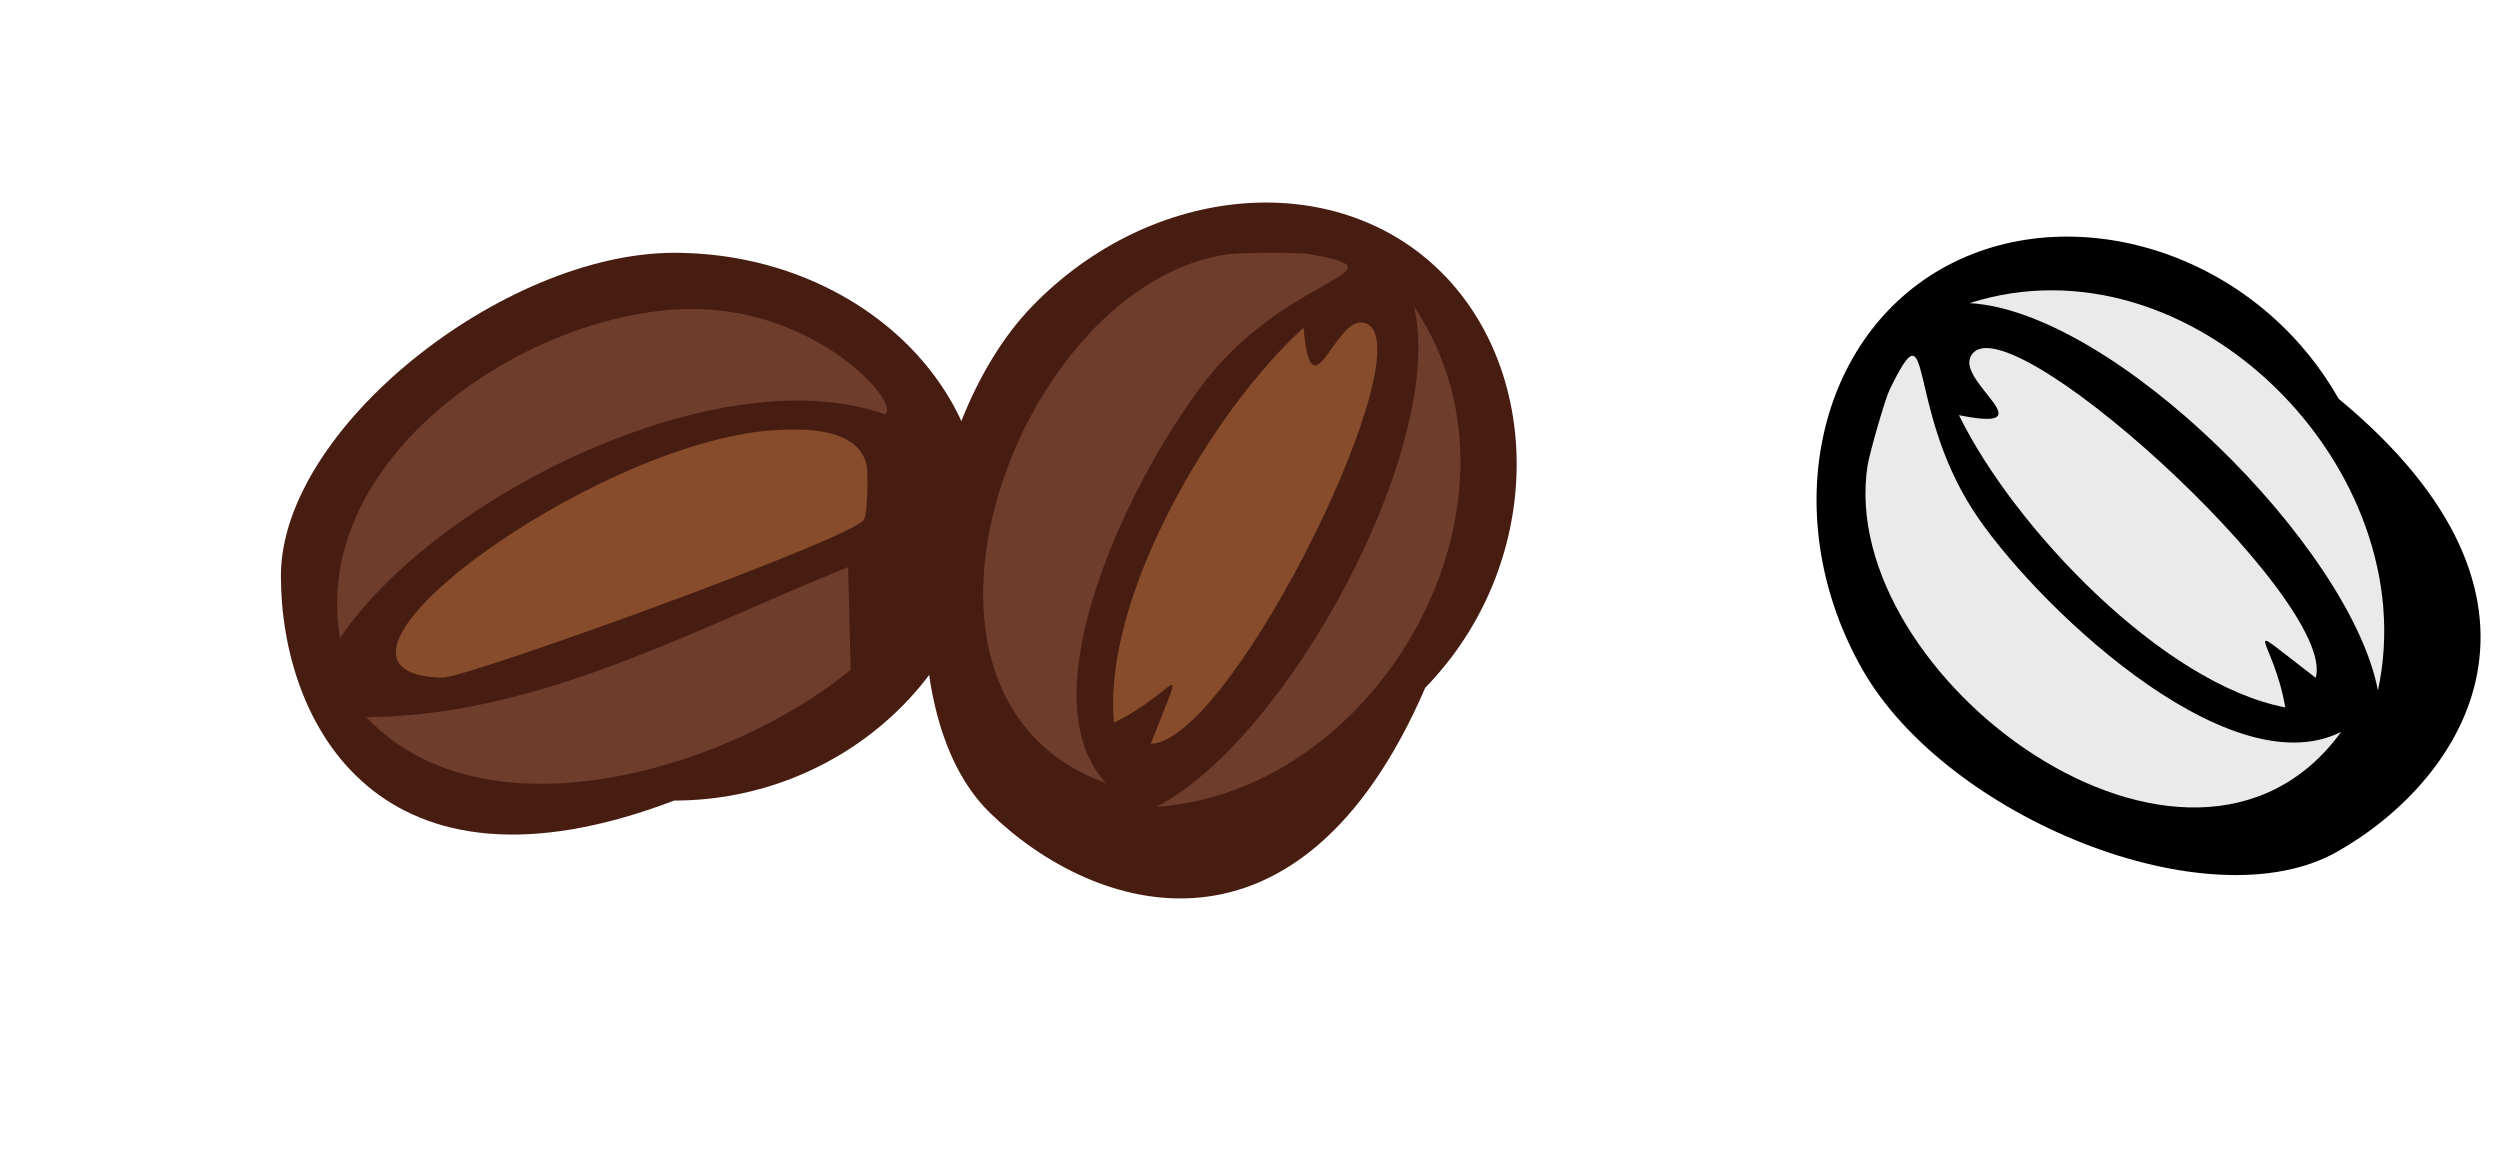
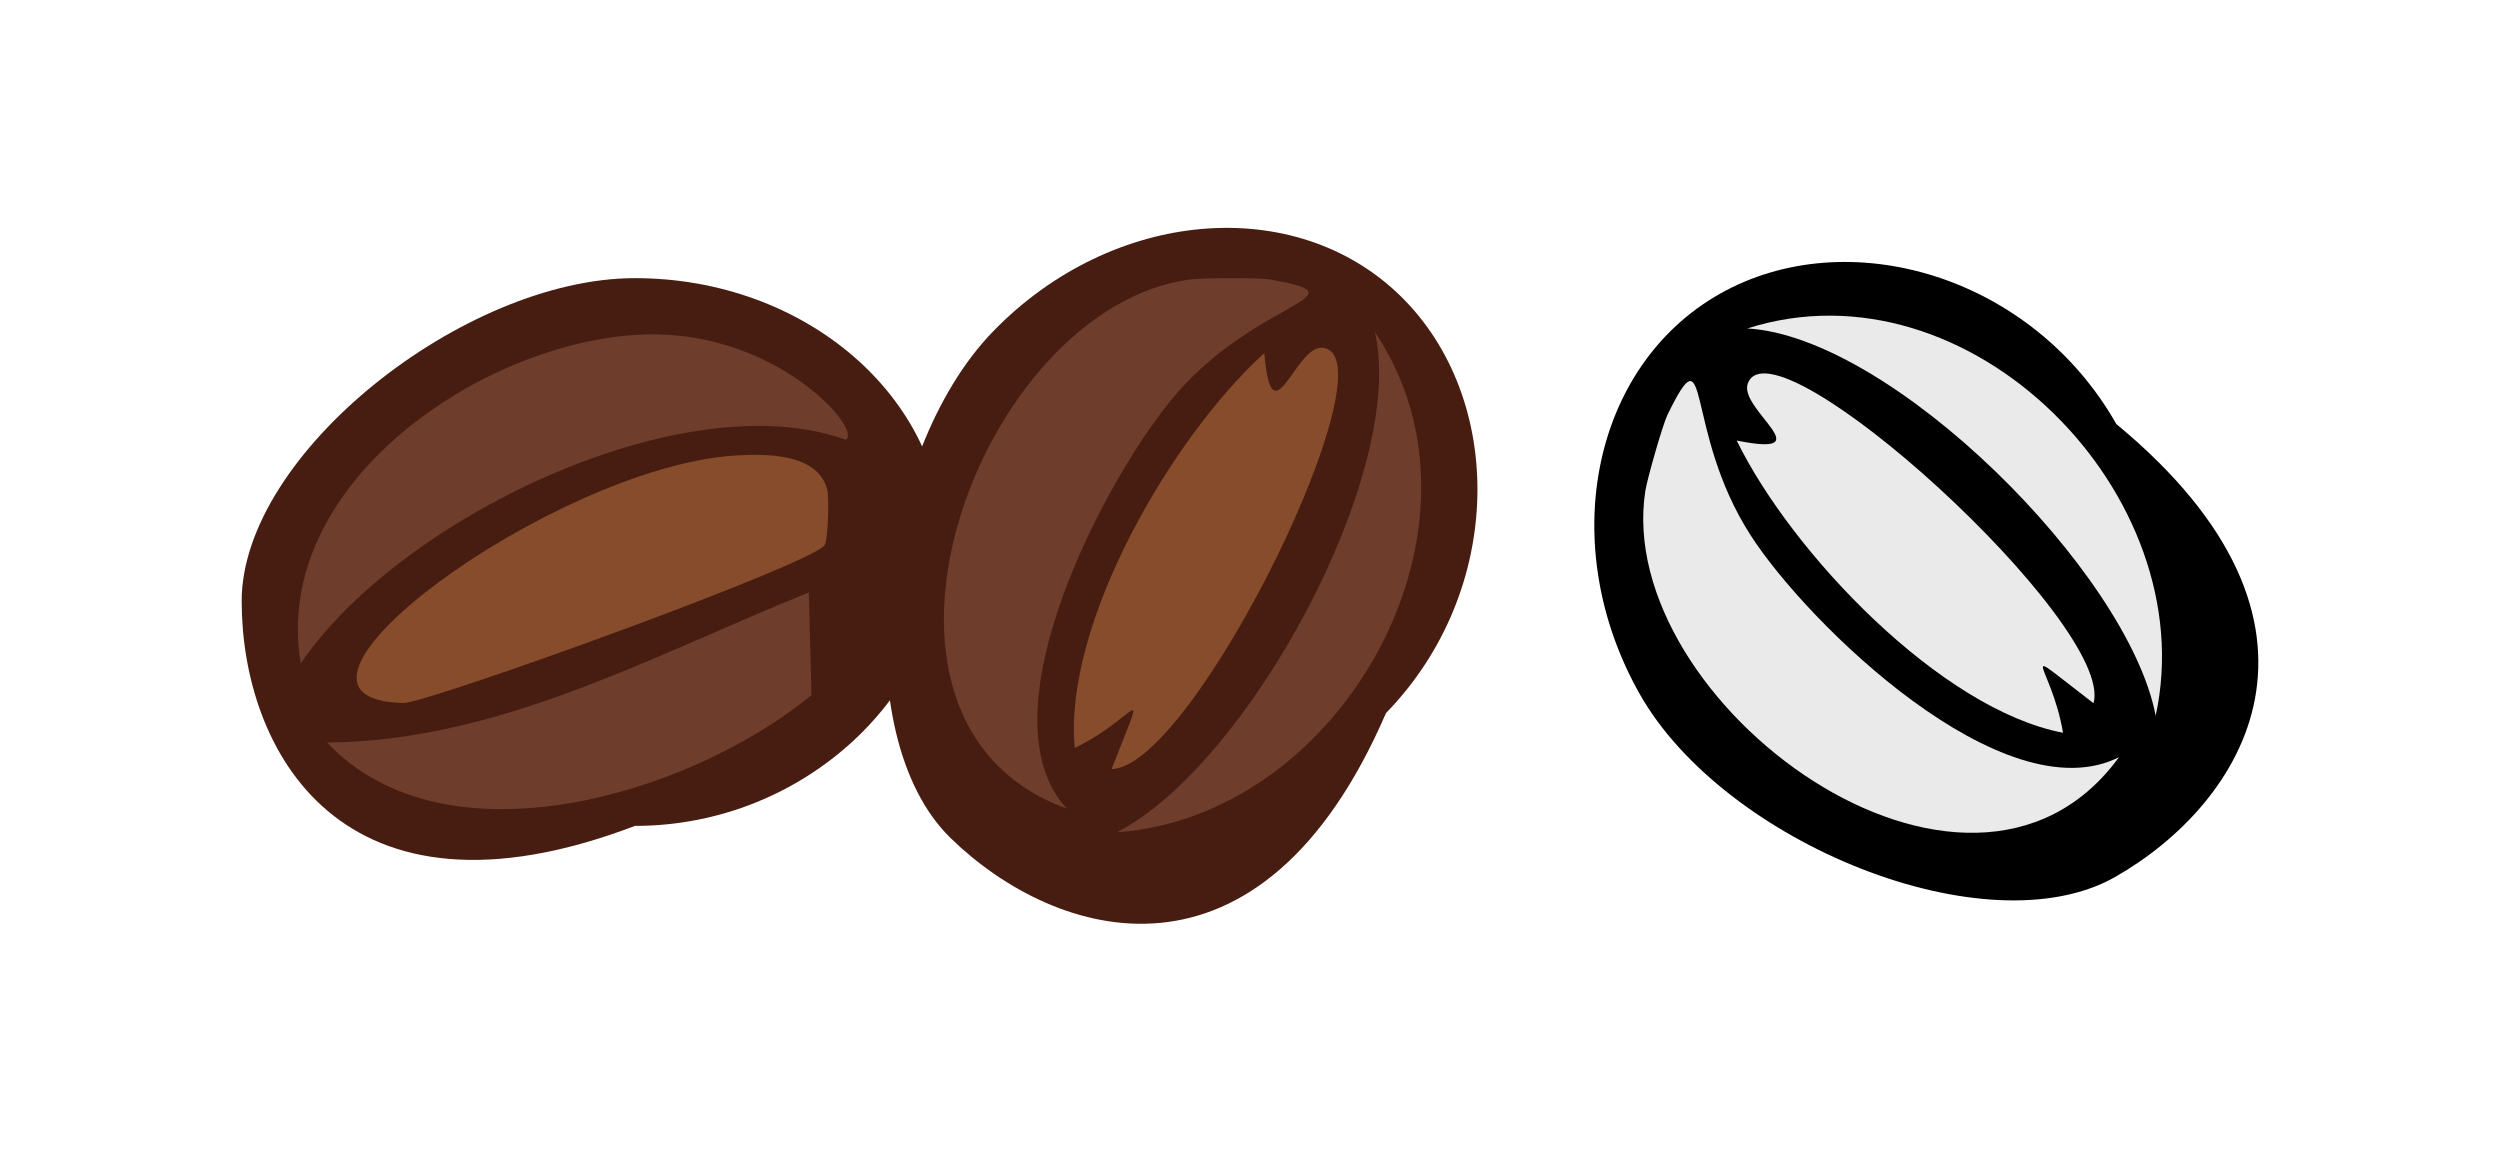
- <svg xmlns="http://www.w3.org/2000/svg" width="89" height="41" viewBox="0 0 89 41" fill="none">
-   <path d="M51.244 9.626C55.004 13.285 54.976 20.13 50.739 24.483C46.282 34.798 39.001 32.596 35.241 28.936C31.481 25.277 32.527 15.237 36.764 10.883C41.002 6.529 47.484 5.966 51.244 9.626Z" fill="#471D12" />
-   <path d="M43.781 9.045C44.215 8.988 46.23 8.982 46.593 9.045C50.082 9.651 46.231 9.736 43.313 13.075C40.844 15.902 36.258 24.528 39.377 27.882C30.788 24.781 36.231 10.019 43.781 9.044V9.045Z" fill="#6E3D2C" />
-   <path d="M48.468 11.48C51.092 11.667 43.885 26.446 40.969 26.476C42.306 23.037 41.941 24.62 39.657 25.726C39.238 21.321 43.099 14.671 46.406 11.668C46.674 14.825 47.492 11.411 48.468 11.48Z" fill="#874C2B" />
-   <path d="M50.342 10.918C54.973 17.8 49.195 28.169 41.157 28.725C45.787 26.37 51.497 15.943 50.342 10.918Z" fill="#6E3D2C" />
-   <path d="M69.127 9.564C73.691 6.974 80.255 8.911 83.254 14.195C91.915 21.353 87.769 27.73 83.206 30.32C78.643 32.909 69.293 29.103 66.294 23.82C63.296 18.536 64.564 12.153 69.127 9.564Z" fill="black" />
-   <path d="M66.487 16.568C66.554 16.136 67.11 14.2 67.272 13.868C68.828 10.687 67.834 14.409 70.226 18.142C72.252 21.302 79.256 28.113 83.347 26.054C77.973 33.437 65.316 24.09 66.486 16.568L66.487 16.568Z" fill="#EAEAEA" />
-   <path d="M70.134 12.748C71.045 10.279 83.226 21.325 82.441 24.132C79.512 21.89 80.93 22.682 81.355 25.183C77.008 24.356 71.7 18.793 69.739 14.78C72.844 15.403 69.795 13.666 70.134 12.748Z" fill="#EAEAEA" />
-   <path d="M70.117 10.791C78.018 8.264 86.363 16.706 84.654 24.58C83.684 19.477 75.264 11.084 70.117 10.791Z" fill="#EAEAEA" />
-   <path d="M35 18.5C35 23.747 30.075 28.5 24 28.5C13.5 32.5 10 25.747 10 20.5C10 15.253 17.925 9 24 9C30.075 9 35 13.253 35 18.5Z" fill="#471D12" />
-   <path d="M27.567 15.315C28.631 15.249 30.518 15.221 30.847 16.533C30.914 16.799 30.884 18.29 30.754 18.501C30.333 19.183 16.577 24.142 15.759 24.125C9.842 23.996 21.081 15.724 27.567 15.314V15.315Z" fill="#874C2B" />
-   <path d="M24.381 11.004C29.052 10.87 32.122 14.407 31.504 14.753C25.692 12.661 15.551 17.6 12.103 22.719C11.024 16.309 18.659 11.167 24.381 11.004Z" fill="#6E3D2C" />
-   <path d="M30.192 20.189L30.285 23.844C25.988 27.383 17.271 30.02 13.04 25.531C19.171 25.488 24.648 22.418 30.192 20.189Z" fill="#6E3D2C" />
+ <svg xmlns="http://www.w3.org/2000/svg" width="89" height="41" viewBox="0 0 89 41" fill="none" version="1.1" id="svg12">
+   <defs id="defs12" />
+   <g id="g13" transform="translate(-1.396597,0.9021822)">
+     <path d="m 51.244,9.626 c 3.76,3.659 3.732,10.504 -0.506,14.857 -4.457,10.314 -11.737,8.113 -15.497,4.453 -3.76,-3.659 -2.714,-13.7 1.523,-18.054 4.237,-4.354 10.72,-4.916 14.48,-1.257 z" fill="#471d12" id="path1" />
+     <path d="m 43.781,9.045 c 0.434,-0.057 2.448,-0.063 2.812,0 3.489,0.606 -0.362,0.691 -3.28,4.03 -2.47,2.827 -7.055,11.454 -3.937,14.808 -8.589,-3.101 -3.145,-17.864 4.405,-18.839 z" fill="#6e3d2c" id="path2" />
+     <path d="m 48.468,11.48 c 2.624,0.186 -4.583,14.965 -7.498,14.995 1.336,-3.438 0.971,-1.856 -1.312,-0.75 -0.419,-4.405 3.442,-11.055 6.748,-14.058 0.268,3.157 1.086,-0.257 2.062,-0.188 z" fill="#874c2b" id="path3" />
+     <path d="M 50.342,10.918 C 54.973,17.8 49.195,28.169 41.157,28.725 45.787,26.37 51.497,15.943 50.342,10.918 Z" fill="#6e3d2c" id="path4" />
+     <g id="g12" transform="translate(-6.514886)">
+       <path d="M 69.127,9.564 C 73.691,6.974 80.255,8.911 83.254,14.195 91.915,21.353 87.769,27.73 83.206,30.32 78.643,32.909 69.293,29.103 66.294,23.82 63.296,18.536 64.564,12.153 69.127,9.564 Z" fill="#000000" id="path5" />
+       <path d="m 66.487,16.568 c 0.067,-0.433 0.623,-2.369 0.785,-2.7 1.556,-3.181 0.562,0.541 2.954,4.274 2.026,3.16 9.03,9.971 13.121,7.912 C 77.973,33.437 65.316,24.09 66.486,16.568 Z" fill="#eaeaea" id="path6" />
+       <path d="m 70.134,12.748 c 0.911,-2.468 13.092,8.577 12.307,11.385 -2.929,-2.243 -1.511,-1.45 -1.086,1.051 -4.347,-0.827 -9.655,-6.39 -11.617,-10.403 3.106,0.623 0.057,-1.114 0.395,-2.033 z" fill="#eaeaea" id="path7" />
+       <path d="M 70.117,10.791 C 78.018,8.264 86.363,16.706 84.654,24.58 83.684,19.477 75.264,11.084 70.117,10.791 Z" fill="#eaeaea" id="path8" />
+     </g>
+     <path d="m 35,18.5 c 0,5.247 -4.925,10 -11,10 -10.5,4 -14,-2.753 -14,-8 0,-5.247 7.925,-11.5 14,-11.5 6.075,0 11,4.253 11,9.5 z" fill="#471d12" id="path9" />
+     <path d="m 27.567,15.315 c 1.063,-0.067 2.95,-0.094 3.28,1.218 0.067,0.265 0.036,1.756 -0.093,1.968 -0.421,0.682 -14.178,5.641 -14.995,5.624 -5.917,-0.128 5.322,-8.4 11.809,-8.81 z" fill="#874c2b" id="path10" />
+     <path d="m 24.381,11.004 c 4.671,-0.133 7.741,3.403 7.123,3.749 C 25.692,12.661 15.551,17.6 12.103,22.719 11.024,16.309 18.659,11.167 24.381,11.004 Z" fill="#6e3d2c" id="path11" />
+     <path d="m 30.192,20.189 0.093,3.655 C 25.988,27.383 17.271,30.02 13.04,25.531 19.171,25.488 24.648,22.418 30.192,20.189 Z" fill="#6e3d2c" id="path12" />
+   </g>
</svg>
